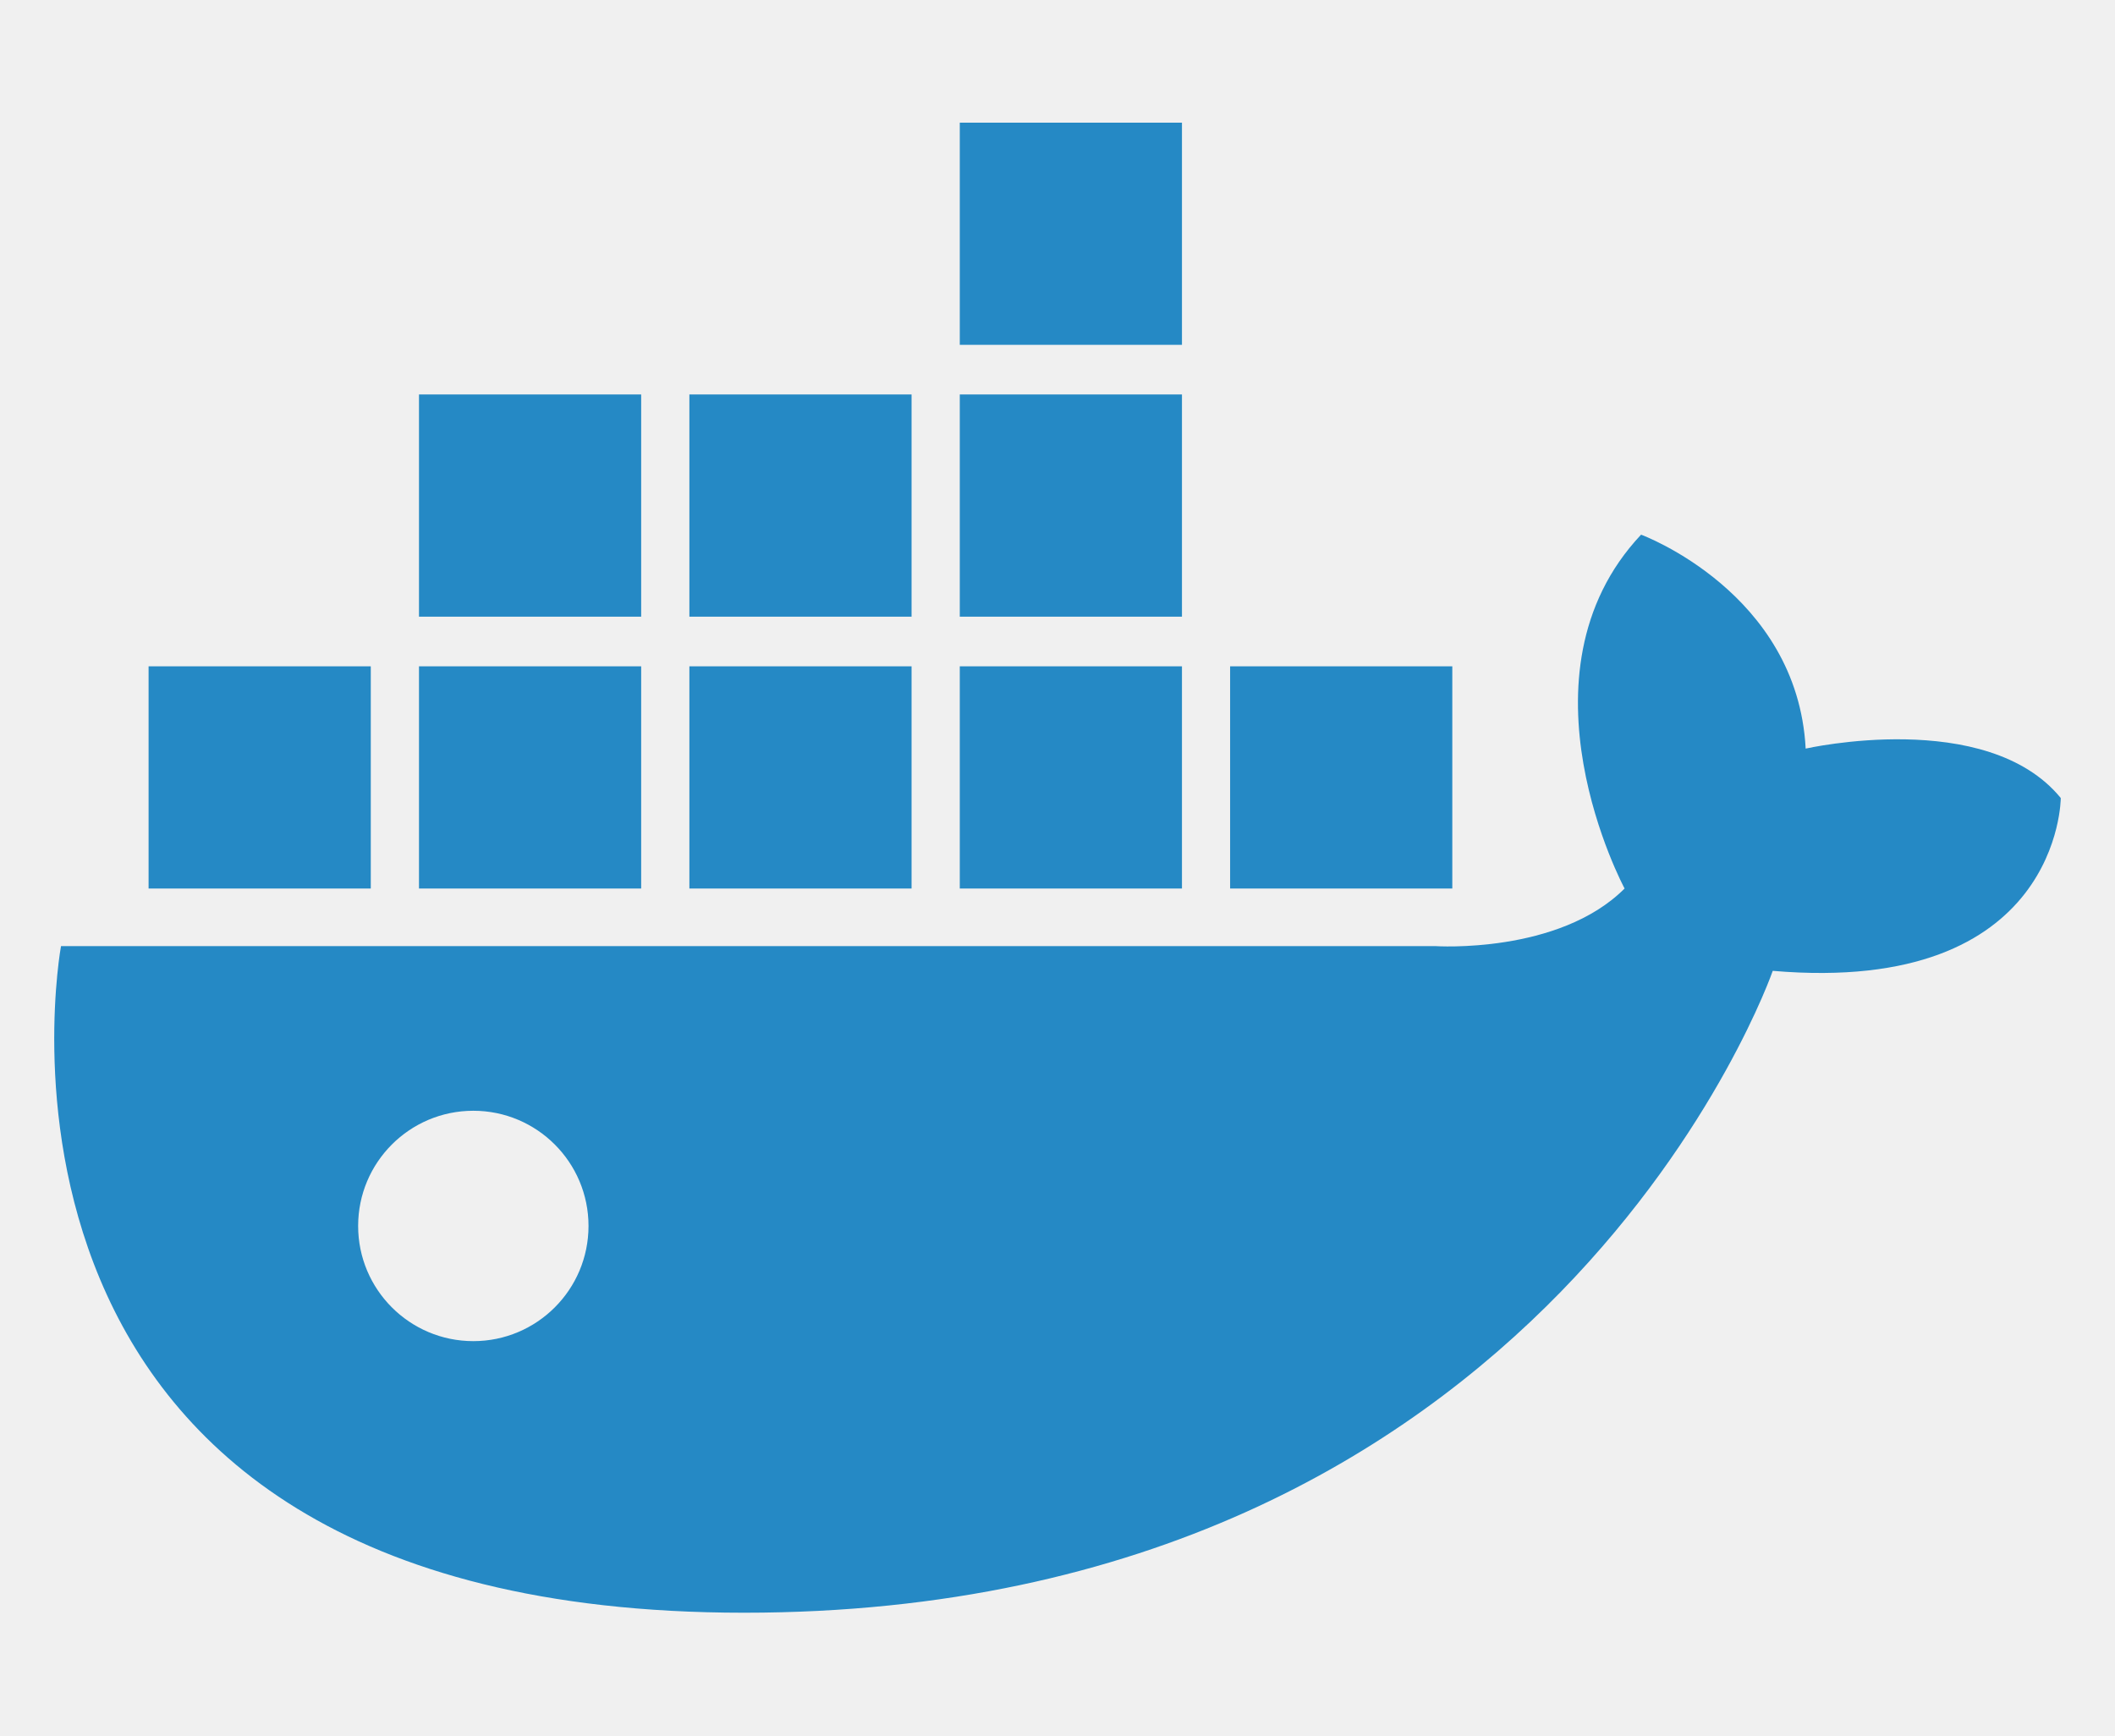
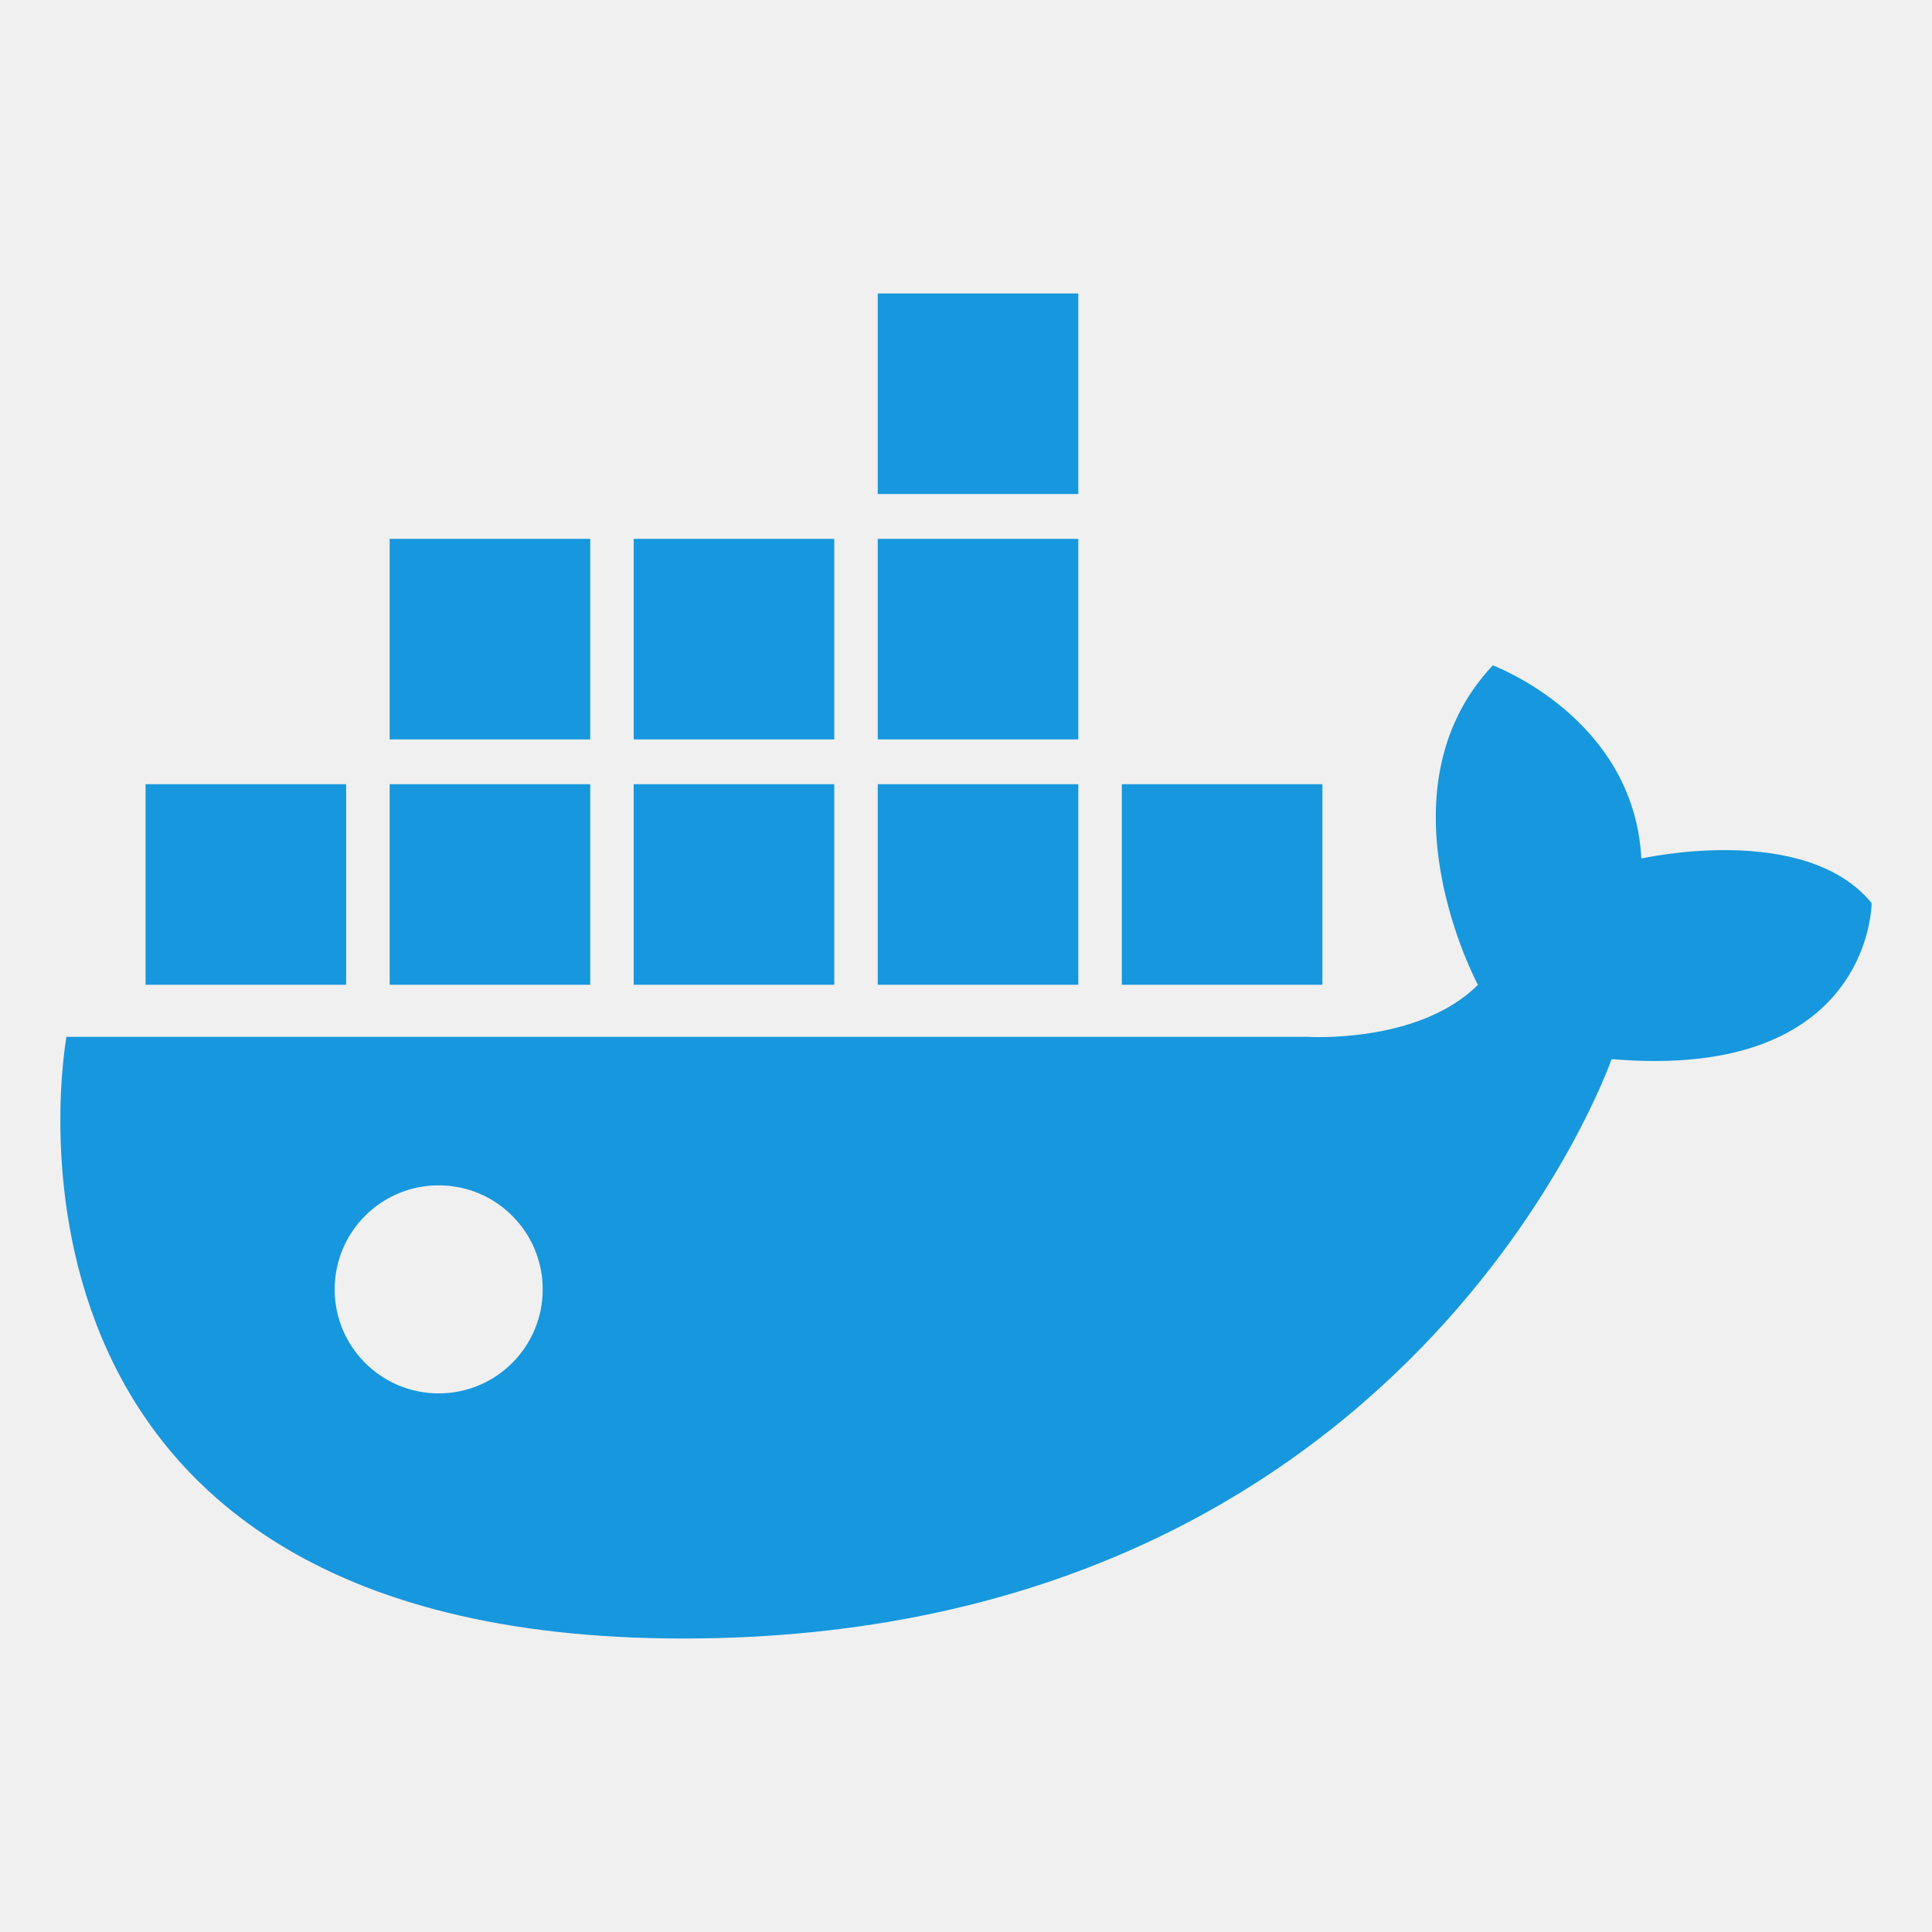
- <svg xmlns="http://www.w3.org/2000/svg" version="1.1" id="Layer_1" x="0px" y="0px" viewBox="0 0 39 32" style="enable-background:new 0 0 39 32;" xml:space="preserve">
+ <svg xmlns="http://www.w3.org/2000/svg" version="1.1" id="Layer_1" x="0px" y="0px" viewBox="0 0 32 32" style="enable-background:new 0 0 32 32;" xml:space="preserve">
  <style type="text/css">
- 	.st0{fill:#E1B86F;}
- 	.st1{fill:#235280;}
- 	.st2{fill:#FAA327;}
- 	.st3{fill:#2589C5;}
- 	.st4{fill-rule:evenodd;clip-rule:evenodd;fill:#F8991D;}
- 	.st5{fill-rule:evenodd;clip-rule:evenodd;fill:#010101;}
- 	.st6{fill:#F0EFEF;}
- 	.st7{fill:#517EBF;}
- 	.st8{fill:#DC472F;}
- 	.st9{fill:#F3B41B;}
- 	.st10{fill:#FFFFFF;}
- 	.st11{fill:none;}
- 	.st12{fill:#323945;}
- 	.st13{fill:#1F5182;}
- 	.st14{fill:#16618B;}
- 	.st15{fill:#3EB790;}
- 	.st16{fill:#E7A825;}
- 	.st17{fill:#72CADA;}
- 	.st18{fill:#DF1766;}
- 	.st19{fill:#08AD89;}
- 	.st20{fill:#6E344E;}
- 	.st21{fill:#868F43;}
- 	.st22{fill:#D22433;}
- 	.st23{fill:#E2452A;}
- 	.st24{fill:#F36E2C;}
+ 	.st0{fill:#F58435;}
+ 	.st1{fill:#FFFFFF;}
+ 	.st2{fill:#424242;}
+ 	.st3{fill:#616161;}
+ 	.st4{fill:#757575;}
+ 	.st5{fill:#1797DD;}
+ 	.st6{fill:#22354C;}
</style>
-   <path class="st3" d="M33.296,13.804c-0.152-2.883-3.035-3.945-3.035-3.945c-2.428,2.58-0.304,6.525-0.304,6.525  c-1.214,1.214-3.49,1.062-3.49,1.062H1.125c0,0-2.276,12.292,12.595,12.292s18.969-11.836,18.969-11.836  C38,18.357,38,14.715,38,14.715C36.634,13.046,33.296,13.804,33.296,13.804z M8.728,24.73c-1.173,0-2.124-0.951-2.124-2.124  c0-1.173,0.951-2.124,2.124-2.124c1.173,0,2.124,0.951,2.124,2.124C10.852,23.779,9.901,24.73,8.728,24.73z M6.838,12.287H2.74  v4.097h4.097V12.287z M11.823,12.287H7.726v4.097h4.097V12.287z M16.809,12.287h-4.097v4.097h4.097V12.287z M21.795,12.287h-4.097  v4.097h4.097V12.287z M11.823,7.274H7.726v4.097h4.097V7.274z M16.809,7.274h-4.097v4.097h4.097V7.274z M21.795,7.274h-4.097v4.097  h4.097V7.274z M21.795,2.262h-4.097v4.097h4.097V2.262z M26.78,12.287h-4.097v4.097h4.097V12.287z" />
+   <path class="st5" d="M27.186,14.22c-0.123-2.338-2.461-3.199-2.461-3.199c-1.969,2.092-0.246,5.291-0.246,5.291  c-0.984,0.984-2.83,0.861-2.83,0.861H1.101c0,0-1.846,9.966,10.212,9.966s15.38-9.597,15.38-9.597C31,17.911,31,14.958,31,14.958  C29.893,13.605,27.186,14.22,27.186,14.22z M7.266,23.079c-0.951,0-1.723-0.771-1.723-1.723s0.771-1.723,1.723-1.723  c0.951,0,1.723,0.771,1.723,1.723S8.217,23.079,7.266,23.079z M5.733,12.989H2.411v3.322h3.322V12.989z M9.776,12.989H6.454v3.322  h3.322V12.989z M13.818,12.989h-3.322v3.322h3.322V12.989z M17.86,12.989h-3.322v3.322h3.322V12.989z M9.776,8.925H6.454v3.322  h3.322V8.925z M13.818,8.925h-3.322v3.322h3.322V8.925z M17.86,8.925h-3.322v3.322h3.322V8.925z M17.86,4.861h-3.322v3.322h3.322  V4.861z M21.903,12.989h-3.322v3.322h3.322V12.989z" />
</svg>
